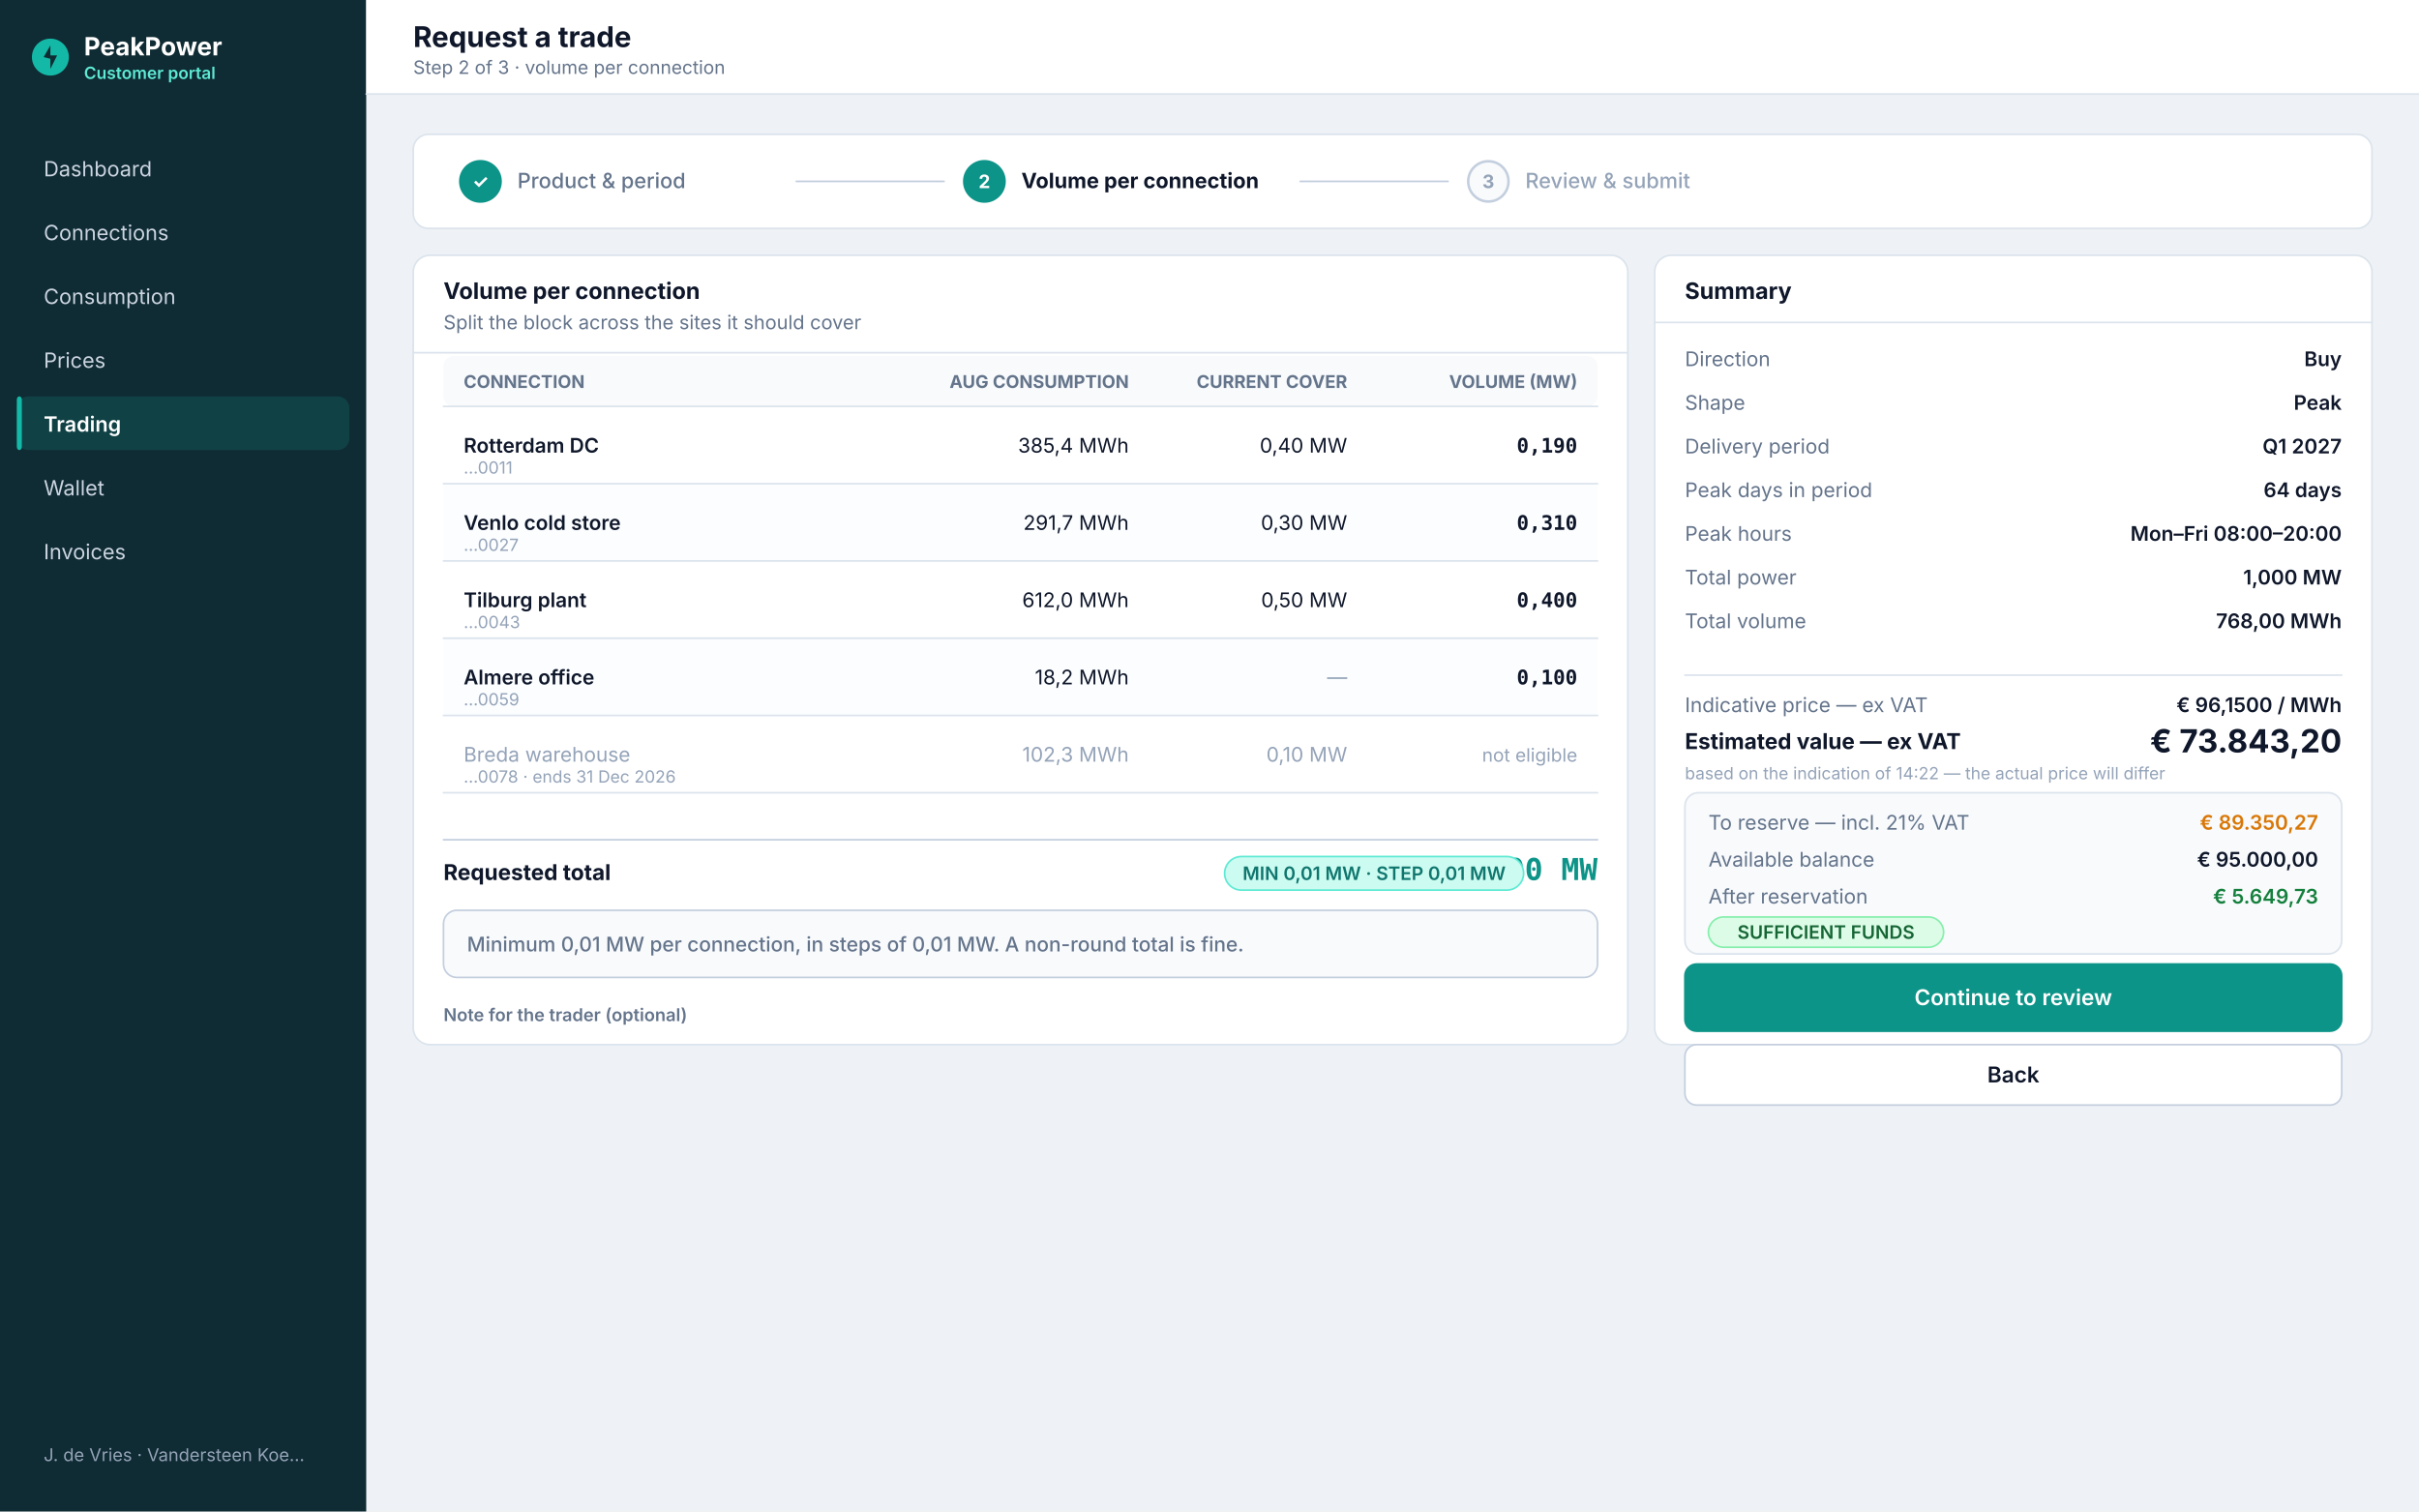
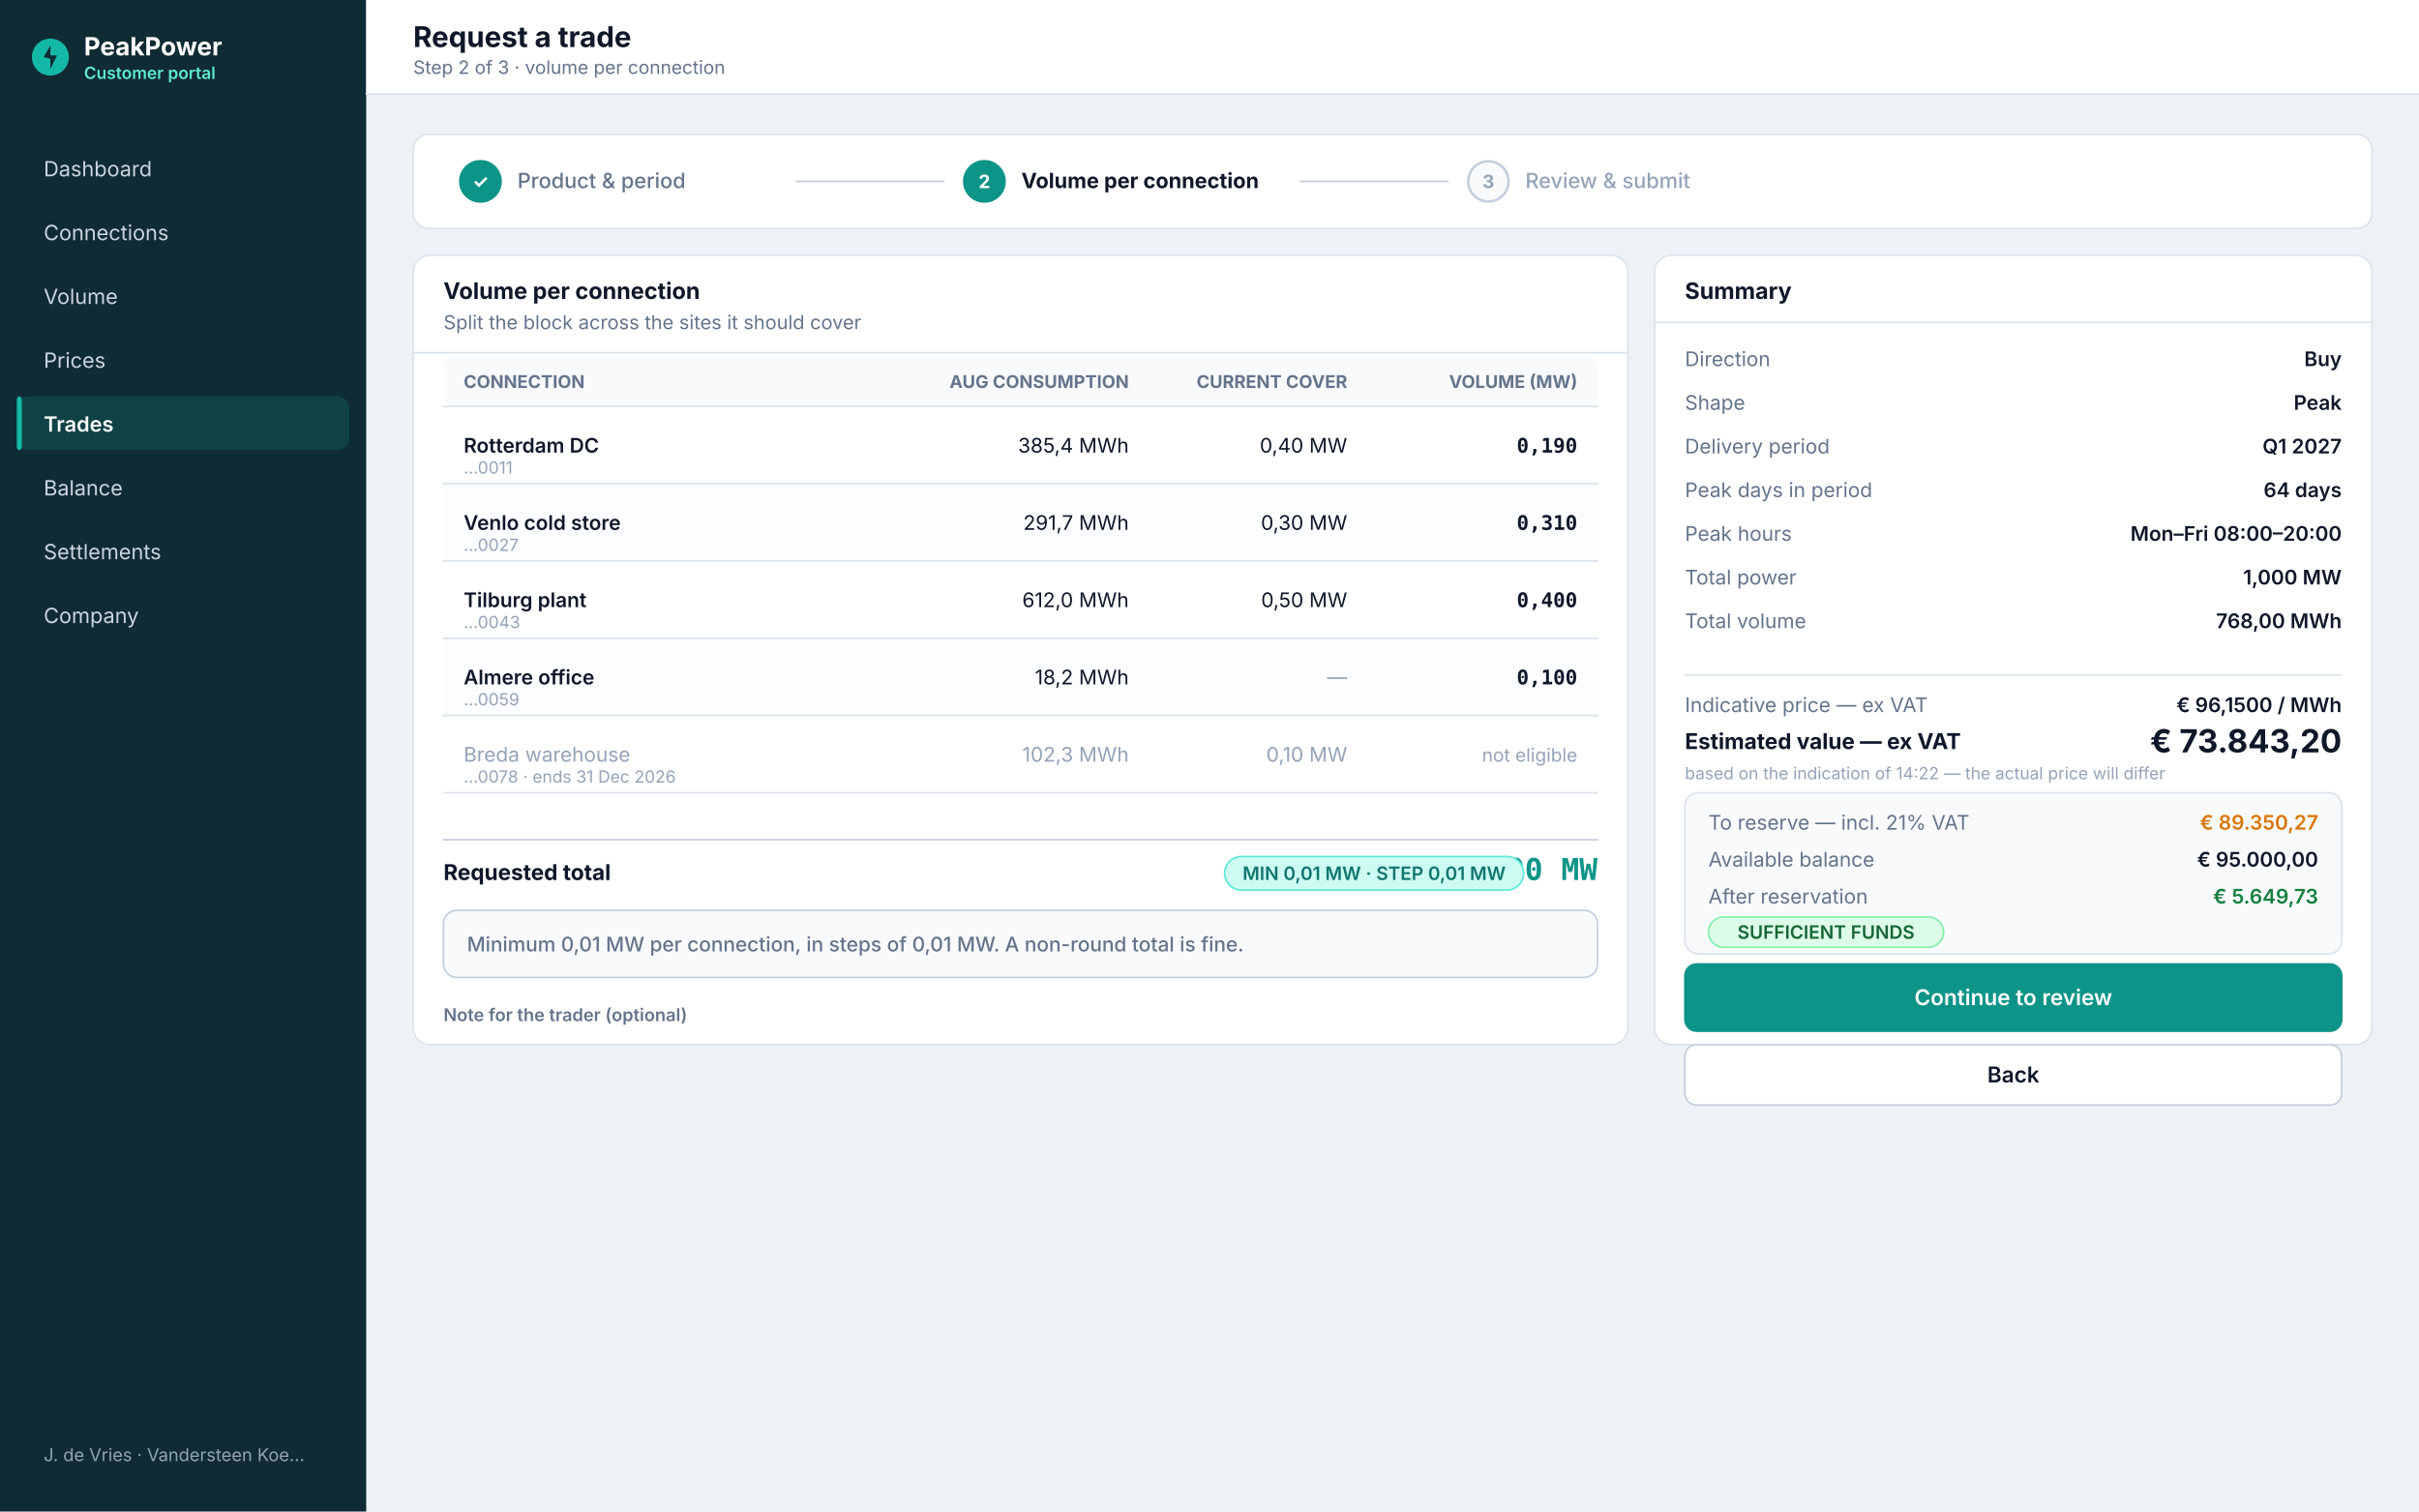
<svg xmlns="http://www.w3.org/2000/svg" viewBox="0 0 1440 900" width="1440" height="900" role="img" aria-label="Customer portal — trade request wizard">
  <rect x="0" y="0" width="1440" height="900" rx="0" fill="#eef2f6" stroke="none" />
  <rect x="0" y="0" width="218" height="900" rx="0" fill="#0f2b33" stroke="none" />
  <g>
    <circle cx="30" cy="34" r="11" fill="#14b8a6" stroke="none" stroke-width="1" />
    <path d="M 26 34 L 30 27 L 30 33 L 34 33 L 30 41 L 30 35 Z" fill="#0f2b33" stroke="none" stroke-width="2" stroke-linejoin="round" stroke-linecap="round" />
  </g>
  <text x="50" y="33" font-family="Inter, 'Segoe UI', -apple-system, BlinkMacSystemFont, 'Helvetica Neue', Arial, sans-serif" font-size="15" fill="#ffffff" font-weight="700" text-anchor="start">PeakPower</text>
  <text x="50" y="47" font-family="Inter, 'Segoe UI', -apple-system, BlinkMacSystemFont, 'Helvetica Neue', Arial, sans-serif" font-size="10" fill="#5eead4" font-weight="600" text-anchor="start">Customer portal</text>
  <text x="26" y="105" font-family="Inter, 'Segoe UI', -apple-system, BlinkMacSystemFont, 'Helvetica Neue', Arial, sans-serif" font-size="12.5" fill="#cbd5e1" font-weight="400" text-anchor="start">Dashboard</text>
  <text x="26" y="143" font-family="Inter, 'Segoe UI', -apple-system, BlinkMacSystemFont, 'Helvetica Neue', Arial, sans-serif" font-size="12.5" fill="#cbd5e1" font-weight="400" text-anchor="start">Connections</text>
-   <text x="26" y="181" font-family="Inter, 'Segoe UI', -apple-system, BlinkMacSystemFont, 'Helvetica Neue', Arial, sans-serif" font-size="12.5" fill="#cbd5e1" font-weight="400" text-anchor="start">Consumption</text>
+   <text x="26" y="181" font-family="Inter, 'Segoe UI', -apple-system, BlinkMacSystemFont, 'Helvetica Neue', Arial, sans-serif" font-size="12.5" fill="#cbd5e1" font-weight="400" text-anchor="start">Volume</text>
  <text x="26" y="219" font-family="Inter, 'Segoe UI', -apple-system, BlinkMacSystemFont, 'Helvetica Neue', Arial, sans-serif" font-size="12.5" fill="#cbd5e1" font-weight="400" text-anchor="start">Prices</text>
  <rect x="10" y="236" width="198" height="32" rx="7" fill="rgba(20,184,166,0.16)" stroke="none" />
  <rect x="10" y="236" width="3" height="32" rx="2" fill="#14b8a6" stroke="none" />
-   <text x="26" y="257" font-family="Inter, 'Segoe UI', -apple-system, BlinkMacSystemFont, 'Helvetica Neue', Arial, sans-serif" font-size="12.5" fill="#ffffff" font-weight="600" text-anchor="start">Trading</text>
-   <text x="26" y="295" font-family="Inter, 'Segoe UI', -apple-system, BlinkMacSystemFont, 'Helvetica Neue', Arial, sans-serif" font-size="12.5" fill="#cbd5e1" font-weight="400" text-anchor="start">Wallet</text>
-   <text x="26" y="333" font-family="Inter, 'Segoe UI', -apple-system, BlinkMacSystemFont, 'Helvetica Neue', Arial, sans-serif" font-size="12.5" fill="#cbd5e1" font-weight="400" text-anchor="start">Invoices</text>
+   <text x="26" y="257" font-family="Inter, 'Segoe UI', -apple-system, BlinkMacSystemFont, 'Helvetica Neue', Arial, sans-serif" font-size="12.5" fill="#ffffff" font-weight="600" text-anchor="start">Trades</text>
+   <text x="26" y="295" font-family="Inter, 'Segoe UI', -apple-system, BlinkMacSystemFont, 'Helvetica Neue', Arial, sans-serif" font-size="12.5" fill="#cbd5e1" font-weight="400" text-anchor="start">Balance</text>
+   <text x="26" y="333" font-family="Inter, 'Segoe UI', -apple-system, BlinkMacSystemFont, 'Helvetica Neue', Arial, sans-serif" font-size="12.5" fill="#cbd5e1" font-weight="400" text-anchor="start">Settlements</text>
+   <text x="26" y="371" font-family="Inter, 'Segoe UI', -apple-system, BlinkMacSystemFont, 'Helvetica Neue', Arial, sans-serif" font-size="12.5" fill="#cbd5e1" font-weight="400" text-anchor="start">Company</text>
  <text x="26" y="870" font-family="Inter, 'Segoe UI', -apple-system, BlinkMacSystemFont, 'Helvetica Neue', Arial, sans-serif" font-size="10.5" fill="#94a3b8" font-weight="400" text-anchor="start">J. de Vries · Vandersteen Koe…</text>
  <rect x="218" y="0" width="1222" height="56" rx="0" fill="#ffffff" stroke="none" />
  <line x1="218" y1="56" x2="1440" y2="56" stroke="#dbe3ec" stroke-width="1" stroke-linecap="round" />
  <text x="246" y="28" font-family="Inter, 'Segoe UI', -apple-system, BlinkMacSystemFont, 'Helvetica Neue', Arial, sans-serif" font-size="17" fill="#0f172a" font-weight="700" text-anchor="start">Request a trade</text>
  <text x="246" y="44" font-family="Inter, 'Segoe UI', -apple-system, BlinkMacSystemFont, 'Helvetica Neue', Arial, sans-serif" font-size="11" fill="#64748b" font-weight="400" text-anchor="start">Step 2 of 3 · volume per connection</text>
  <rect x="246" y="80" width="1166" height="56" rx="9" fill="#ffffff" stroke="#dbe3ec" stroke-width="1" />
  <circle cx="286" cy="108" r="12" fill="#0d9488" stroke="#0d9488" stroke-width="1.5" />
  <text x="286" y="112" font-family="Inter, 'Segoe UI', -apple-system, BlinkMacSystemFont, 'Helvetica Neue', Arial, sans-serif" font-size="11" fill="#fff" font-weight="700" text-anchor="middle">✓</text>
  <text x="308" y="112" font-family="Inter, 'Segoe UI', -apple-system, BlinkMacSystemFont, 'Helvetica Neue', Arial, sans-serif" font-size="12.5" fill="#64748b" font-weight="500" text-anchor="start">Product &amp; period</text>
  <line x1="474" y1="108" x2="562" y2="108" stroke="#c3cede" stroke-width="1" stroke-linecap="round" />
  <circle cx="586" cy="108" r="12" fill="#0d9488" stroke="#0d9488" stroke-width="1.5" />
  <text x="586" y="112" font-family="Inter, 'Segoe UI', -apple-system, BlinkMacSystemFont, 'Helvetica Neue', Arial, sans-serif" font-size="11" fill="#fff" font-weight="700" text-anchor="middle">2</text>
  <text x="608" y="112" font-family="Inter, 'Segoe UI', -apple-system, BlinkMacSystemFont, 'Helvetica Neue', Arial, sans-serif" font-size="12.5" fill="#0f172a" font-weight="700" text-anchor="start">Volume per connection</text>
  <line x1="774" y1="108" x2="862" y2="108" stroke="#c3cede" stroke-width="1" stroke-linecap="round" />
  <circle cx="886" cy="108" r="12" fill="#f8fafc" stroke="#c3cede" stroke-width="1.5" />
  <text x="886" y="112" font-family="Inter, 'Segoe UI', -apple-system, BlinkMacSystemFont, 'Helvetica Neue', Arial, sans-serif" font-size="11" fill="#94a3b8" font-weight="700" text-anchor="middle">3</text>
  <text x="908" y="112" font-family="Inter, 'Segoe UI', -apple-system, BlinkMacSystemFont, 'Helvetica Neue', Arial, sans-serif" font-size="12.5" fill="#94a3b8" font-weight="500" text-anchor="start">Review &amp; submit</text>
  <rect x="246" y="152" width="723" height="470" rx="10" fill="#ffffff" stroke="#dbe3ec" stroke-width="1" />
  <text x="264" y="178" font-family="Inter, 'Segoe UI', -apple-system, BlinkMacSystemFont, 'Helvetica Neue', Arial, sans-serif" font-size="13.5" fill="#0f172a" font-weight="700" text-anchor="start">Volume per connection</text>
  <text x="264" y="196" font-family="Inter, 'Segoe UI', -apple-system, BlinkMacSystemFont, 'Helvetica Neue', Arial, sans-serif" font-size="11.5" fill="#64748b" font-weight="400" text-anchor="start">Split the block across the sites it should cover</text>
  <line x1="246" y1="210" x2="969" y2="210" stroke="#dbe3ec" stroke-width="1" stroke-linecap="round" />
  <rect x="264" y="212" width="687" height="30" rx="6" fill="#f8fafc" stroke="none" />
  <text x="276" y="231" font-family="Inter, 'Segoe UI', -apple-system, BlinkMacSystemFont, 'Helvetica Neue', Arial, sans-serif" font-size="10.5" fill="#64748b" font-weight="700" text-anchor="start">CONNECTION</text>
  <text x="672" y="231" font-family="Inter, 'Segoe UI', -apple-system, BlinkMacSystemFont, 'Helvetica Neue', Arial, sans-serif" font-size="10.5" fill="#64748b" font-weight="700" text-anchor="end">AUG CONSUMPTION</text>
  <text x="802" y="231" font-family="Inter, 'Segoe UI', -apple-system, BlinkMacSystemFont, 'Helvetica Neue', Arial, sans-serif" font-size="10.5" fill="#64748b" font-weight="700" text-anchor="end">CURRENT COVER</text>
  <text x="939" y="231" font-family="Inter, 'Segoe UI', -apple-system, BlinkMacSystemFont, 'Helvetica Neue', Arial, sans-serif" font-size="10.5" fill="#64748b" font-weight="700" text-anchor="end">VOLUME (MW)</text>
  <line x1="264" y1="242" x2="951" y2="242" stroke="#dbe3ec" stroke-width="1" stroke-linecap="round" />
  <text x="276" y="269.5" font-family="Inter, 'Segoe UI', -apple-system, BlinkMacSystemFont, 'Helvetica Neue', Arial, sans-serif" font-size="12" fill="#0f172a" font-weight="600" text-anchor="start">Rotterdam DC</text>
  <text x="276" y="282" font-family="Inter, 'Segoe UI', -apple-system, BlinkMacSystemFont, 'Helvetica Neue', Arial, sans-serif" font-size="10" fill="#94a3b8" font-weight="400" text-anchor="start">…0011</text>
  <text x="672" y="269.5" font-family="Inter, 'Segoe UI', -apple-system, BlinkMacSystemFont, 'Helvetica Neue', Arial, sans-serif" font-size="12" fill="#0f172a" font-weight="400" text-anchor="end">385,4 MWh</text>
  <text x="802" y="269.5" font-family="Inter, 'Segoe UI', -apple-system, BlinkMacSystemFont, 'Helvetica Neue', Arial, sans-serif" font-size="12" fill="#0f172a" font-weight="400" text-anchor="end">0,40 MW</text>
  <text x="939" y="269.5" font-family="'SF Mono', 'Cascadia Mono', Menlo, Consolas, monospace" font-size="12" fill="#0f172a" font-weight="700" text-anchor="end">0,190</text>
  <rect x="264" y="288" width="687" height="46" rx="0" fill="#fbfdff" stroke="none" />
  <line x1="264" y1="288" x2="951" y2="288" stroke="#dbe3ec" stroke-width="1" stroke-linecap="round" />
  <text x="276" y="315.5" font-family="Inter, 'Segoe UI', -apple-system, BlinkMacSystemFont, 'Helvetica Neue', Arial, sans-serif" font-size="12" fill="#0f172a" font-weight="600" text-anchor="start">Venlo cold store</text>
  <text x="276" y="328" font-family="Inter, 'Segoe UI', -apple-system, BlinkMacSystemFont, 'Helvetica Neue', Arial, sans-serif" font-size="10" fill="#94a3b8" font-weight="400" text-anchor="start">…0027</text>
  <text x="672" y="315.5" font-family="Inter, 'Segoe UI', -apple-system, BlinkMacSystemFont, 'Helvetica Neue', Arial, sans-serif" font-size="12" fill="#0f172a" font-weight="400" text-anchor="end">291,7 MWh</text>
  <text x="802" y="315.5" font-family="Inter, 'Segoe UI', -apple-system, BlinkMacSystemFont, 'Helvetica Neue', Arial, sans-serif" font-size="12" fill="#0f172a" font-weight="400" text-anchor="end">0,30 MW</text>
  <text x="939" y="315.5" font-family="'SF Mono', 'Cascadia Mono', Menlo, Consolas, monospace" font-size="12" fill="#0f172a" font-weight="700" text-anchor="end">0,310</text>
  <line x1="264" y1="334" x2="951" y2="334" stroke="#dbe3ec" stroke-width="1" stroke-linecap="round" />
  <text x="276" y="361.5" font-family="Inter, 'Segoe UI', -apple-system, BlinkMacSystemFont, 'Helvetica Neue', Arial, sans-serif" font-size="12" fill="#0f172a" font-weight="600" text-anchor="start">Tilburg plant</text>
  <text x="276" y="374" font-family="Inter, 'Segoe UI', -apple-system, BlinkMacSystemFont, 'Helvetica Neue', Arial, sans-serif" font-size="10" fill="#94a3b8" font-weight="400" text-anchor="start">…0043</text>
  <text x="672" y="361.5" font-family="Inter, 'Segoe UI', -apple-system, BlinkMacSystemFont, 'Helvetica Neue', Arial, sans-serif" font-size="12" fill="#0f172a" font-weight="400" text-anchor="end">612,0 MWh</text>
  <text x="802" y="361.5" font-family="Inter, 'Segoe UI', -apple-system, BlinkMacSystemFont, 'Helvetica Neue', Arial, sans-serif" font-size="12" fill="#0f172a" font-weight="400" text-anchor="end">0,50 MW</text>
  <text x="939" y="361.5" font-family="'SF Mono', 'Cascadia Mono', Menlo, Consolas, monospace" font-size="12" fill="#0f172a" font-weight="700" text-anchor="end">0,400</text>
  <rect x="264" y="380" width="687" height="46" rx="0" fill="#fbfdff" stroke="none" />
  <line x1="264" y1="380" x2="951" y2="380" stroke="#dbe3ec" stroke-width="1" stroke-linecap="round" />
  <text x="276" y="407.5" font-family="Inter, 'Segoe UI', -apple-system, BlinkMacSystemFont, 'Helvetica Neue', Arial, sans-serif" font-size="12" fill="#0f172a" font-weight="600" text-anchor="start">Almere office</text>
  <text x="276" y="420" font-family="Inter, 'Segoe UI', -apple-system, BlinkMacSystemFont, 'Helvetica Neue', Arial, sans-serif" font-size="10" fill="#94a3b8" font-weight="400" text-anchor="start">…0059</text>
  <text x="672" y="407.5" font-family="Inter, 'Segoe UI', -apple-system, BlinkMacSystemFont, 'Helvetica Neue', Arial, sans-serif" font-size="12" fill="#0f172a" font-weight="400" text-anchor="end">18,2 MWh</text>
  <text x="802" y="407.5" font-family="Inter, 'Segoe UI', -apple-system, BlinkMacSystemFont, 'Helvetica Neue', Arial, sans-serif" font-size="12" fill="#94a3b8" font-weight="400" text-anchor="end">—</text>
  <text x="939" y="407.5" font-family="'SF Mono', 'Cascadia Mono', Menlo, Consolas, monospace" font-size="12" fill="#0f172a" font-weight="700" text-anchor="end">0,100</text>
  <line x1="264" y1="426" x2="951" y2="426" stroke="#dbe3ec" stroke-width="1" stroke-linecap="round" />
  <text x="276" y="453.5" font-family="Inter, 'Segoe UI', -apple-system, BlinkMacSystemFont, 'Helvetica Neue', Arial, sans-serif" font-size="12" fill="#94a3b8" font-weight="400" text-anchor="start">Breda warehouse</text>
  <text x="276" y="466" font-family="Inter, 'Segoe UI', -apple-system, BlinkMacSystemFont, 'Helvetica Neue', Arial, sans-serif" font-size="10" fill="#94a3b8" font-weight="400" text-anchor="start">…0078 · ends 31 Dec 2026</text>
  <text x="672" y="453.5" font-family="Inter, 'Segoe UI', -apple-system, BlinkMacSystemFont, 'Helvetica Neue', Arial, sans-serif" font-size="12" fill="#94a3b8" font-weight="400" text-anchor="end">102,3 MWh</text>
  <text x="802" y="453.5" font-family="Inter, 'Segoe UI', -apple-system, BlinkMacSystemFont, 'Helvetica Neue', Arial, sans-serif" font-size="12" fill="#94a3b8" font-weight="400" text-anchor="end">0,10 MW</text>
  <text x="939" y="453.5" font-family="Inter, 'Segoe UI', -apple-system, BlinkMacSystemFont, 'Helvetica Neue', Arial, sans-serif" font-size="11" fill="#94a3b8" font-weight="400" text-anchor="end">not eligible</text>
  <line x1="264" y1="472" x2="951" y2="472" stroke="#dbe3ec" stroke-width="1" stroke-linecap="round" />
  <line x1="264" y1="500" x2="951" y2="500" stroke="#c3cede" stroke-width="1" stroke-linecap="round" />
  <text x="264" y="524" font-family="Inter, 'Segoe UI', -apple-system, BlinkMacSystemFont, 'Helvetica Neue', Arial, sans-serif" font-size="13" fill="#0f172a" font-weight="700" text-anchor="start">Requested total</text>
  <text x="951" y="524" font-family="'SF Mono', 'Cascadia Mono', Menlo, Consolas, monospace" font-size="18" fill="#0d9488" font-weight="700" text-anchor="end">1,000 MW</text>
  <rect x="729" y="510" width="178" height="20" rx="10" fill="#ccfbf1" stroke="#5eead4" stroke-width="1" />
  <text x="818" y="523.96" font-family="Inter, 'Segoe UI', -apple-system, BlinkMacSystemFont, 'Helvetica Neue', Arial, sans-serif" font-size="11" fill="#0f766e" font-weight="600" text-anchor="middle">MIN 0,01 MW · STEP 0,01 MW</text>
  <rect x="264" y="542" width="687" height="40" rx="8" fill="#f8fafc" stroke="#c3cede" stroke-width="1" />
  <text x="278" y="566.5" font-family="Inter, 'Segoe UI', -apple-system, BlinkMacSystemFont, 'Helvetica Neue', Arial, sans-serif" font-size="12" fill="#64748b" font-weight="500" text-anchor="start">Minimum 0,01 MW per connection, in steps of 0,01 MW. A non-round total is fine.</text>
  <text x="264" y="608" font-family="Inter, 'Segoe UI', -apple-system, BlinkMacSystemFont, 'Helvetica Neue', Arial, sans-serif" font-size="10.5" fill="#64748b" font-weight="600" text-anchor="start">Note for the trader (optional)</text>
  <rect x="985" y="152" width="427" height="470" rx="10" fill="#ffffff" stroke="#dbe3ec" stroke-width="1" />
  <text x="1003" y="178" font-family="Inter, 'Segoe UI', -apple-system, BlinkMacSystemFont, 'Helvetica Neue', Arial, sans-serif" font-size="13.5" fill="#0f172a" font-weight="700" text-anchor="start">Summary</text>
  <line x1="985" y1="192" x2="1412" y2="192" stroke="#dbe3ec" stroke-width="1" stroke-linecap="round" />
  <text x="1003" y="218" font-family="Inter, 'Segoe UI', -apple-system, BlinkMacSystemFont, 'Helvetica Neue', Arial, sans-serif" font-size="12" fill="#64748b" font-weight="400" text-anchor="start">Direction</text>
  <text x="1394" y="218" font-family="Inter, 'Segoe UI', -apple-system, BlinkMacSystemFont, 'Helvetica Neue', Arial, sans-serif" font-size="12" fill="#0f172a" font-weight="600" text-anchor="end">Buy</text>
  <text x="1003" y="244" font-family="Inter, 'Segoe UI', -apple-system, BlinkMacSystemFont, 'Helvetica Neue', Arial, sans-serif" font-size="12" fill="#64748b" font-weight="400" text-anchor="start">Shape</text>
  <text x="1394" y="244" font-family="Inter, 'Segoe UI', -apple-system, BlinkMacSystemFont, 'Helvetica Neue', Arial, sans-serif" font-size="12" fill="#0f172a" font-weight="600" text-anchor="end">Peak</text>
  <text x="1003" y="270" font-family="Inter, 'Segoe UI', -apple-system, BlinkMacSystemFont, 'Helvetica Neue', Arial, sans-serif" font-size="12" fill="#64748b" font-weight="400" text-anchor="start">Delivery period</text>
  <text x="1394" y="270" font-family="Inter, 'Segoe UI', -apple-system, BlinkMacSystemFont, 'Helvetica Neue', Arial, sans-serif" font-size="12" fill="#0f172a" font-weight="600" text-anchor="end">Q1 2027</text>
  <text x="1003" y="296" font-family="Inter, 'Segoe UI', -apple-system, BlinkMacSystemFont, 'Helvetica Neue', Arial, sans-serif" font-size="12" fill="#64748b" font-weight="400" text-anchor="start">Peak days in period</text>
  <text x="1394" y="296" font-family="Inter, 'Segoe UI', -apple-system, BlinkMacSystemFont, 'Helvetica Neue', Arial, sans-serif" font-size="12" fill="#0f172a" font-weight="600" text-anchor="end">64 days</text>
  <text x="1003" y="322" font-family="Inter, 'Segoe UI', -apple-system, BlinkMacSystemFont, 'Helvetica Neue', Arial, sans-serif" font-size="12" fill="#64748b" font-weight="400" text-anchor="start">Peak hours</text>
  <text x="1394" y="322" font-family="Inter, 'Segoe UI', -apple-system, BlinkMacSystemFont, 'Helvetica Neue', Arial, sans-serif" font-size="12" fill="#0f172a" font-weight="600" text-anchor="end">Mon–Fri 08:00–20:00</text>
  <text x="1003" y="348" font-family="Inter, 'Segoe UI', -apple-system, BlinkMacSystemFont, 'Helvetica Neue', Arial, sans-serif" font-size="12" fill="#64748b" font-weight="400" text-anchor="start">Total power</text>
  <text x="1394" y="348" font-family="Inter, 'Segoe UI', -apple-system, BlinkMacSystemFont, 'Helvetica Neue', Arial, sans-serif" font-size="12" fill="#0f172a" font-weight="600" text-anchor="end">1,000 MW</text>
  <text x="1003" y="374" font-family="Inter, 'Segoe UI', -apple-system, BlinkMacSystemFont, 'Helvetica Neue', Arial, sans-serif" font-size="12" fill="#64748b" font-weight="400" text-anchor="start">Total volume</text>
  <text x="1394" y="374" font-family="Inter, 'Segoe UI', -apple-system, BlinkMacSystemFont, 'Helvetica Neue', Arial, sans-serif" font-size="12" fill="#0f172a" font-weight="600" text-anchor="end">768,00 MWh</text>
  <line x1="1003" y1="402" x2="1394" y2="402" stroke="#dbe3ec" stroke-width="1" stroke-linecap="round" />
  <text x="1003" y="424" font-family="Inter, 'Segoe UI', -apple-system, BlinkMacSystemFont, 'Helvetica Neue', Arial, sans-serif" font-size="12" fill="#64748b" font-weight="400" text-anchor="start">Indicative price — ex VAT</text>
  <text x="1394" y="424" font-family="Inter, 'Segoe UI', -apple-system, BlinkMacSystemFont, 'Helvetica Neue', Arial, sans-serif" font-size="12" fill="#0f172a" font-weight="600" text-anchor="end">€ 96,1500 / MWh</text>
  <text x="1003" y="446" font-family="Inter, 'Segoe UI', -apple-system, BlinkMacSystemFont, 'Helvetica Neue', Arial, sans-serif" font-size="13" fill="#0f172a" font-weight="700" text-anchor="start">Estimated value — ex VAT</text>
  <text x="1394" y="448" font-family="Inter, 'Segoe UI', -apple-system, BlinkMacSystemFont, 'Helvetica Neue', Arial, sans-serif" font-size="19" fill="#0f172a" font-weight="700" text-anchor="end">€ 73.843,20</text>
  <text x="1003" y="464" font-family="Inter, 'Segoe UI', -apple-system, BlinkMacSystemFont, 'Helvetica Neue', Arial, sans-serif" font-size="10" fill="#94a3b8" font-weight="400" text-anchor="start">based on the indication of 14:22 — the actual price will differ</text>
  <rect x="1003" y="472" width="391" height="96" rx="8" fill="#f8fafc" stroke="#dbe3ec" stroke-width="1" />
  <text x="1017" y="494" font-family="Inter, 'Segoe UI', -apple-system, BlinkMacSystemFont, 'Helvetica Neue', Arial, sans-serif" font-size="12" fill="#64748b" font-weight="400" text-anchor="start">To reserve — incl. 21% VAT</text>
  <text x="1380" y="494" font-family="Inter, 'Segoe UI', -apple-system, BlinkMacSystemFont, 'Helvetica Neue', Arial, sans-serif" font-size="12" fill="#d97706" font-weight="600" text-anchor="end">€ 89.350,27</text>
  <text x="1017" y="516" font-family="Inter, 'Segoe UI', -apple-system, BlinkMacSystemFont, 'Helvetica Neue', Arial, sans-serif" font-size="12" fill="#64748b" font-weight="400" text-anchor="start">Available balance</text>
  <text x="1380" y="516" font-family="Inter, 'Segoe UI', -apple-system, BlinkMacSystemFont, 'Helvetica Neue', Arial, sans-serif" font-size="12" fill="#0f172a" font-weight="600" text-anchor="end">€ 95.000,00</text>
  <text x="1017" y="538" font-family="Inter, 'Segoe UI', -apple-system, BlinkMacSystemFont, 'Helvetica Neue', Arial, sans-serif" font-size="12" fill="#64748b" font-weight="400" text-anchor="start">After reservation</text>
  <text x="1380" y="538" font-family="Inter, 'Segoe UI', -apple-system, BlinkMacSystemFont, 'Helvetica Neue', Arial, sans-serif" font-size="12" fill="#15803d" font-weight="600" text-anchor="end">€ 5.649,73</text>
  <rect x="1017" y="546" width="140" height="18" rx="9" fill="#dcfce7" stroke="#86efac" stroke-width="1" />
  <text x="1087" y="558.96" font-family="Inter, 'Segoe UI', -apple-system, BlinkMacSystemFont, 'Helvetica Neue', Arial, sans-serif" font-size="11" fill="#166534" font-weight="600" text-anchor="middle">SUFFICIENT FUNDS</text>
  <rect x="1003" y="574" width="391" height="40" rx="7" fill="#0d9488" stroke="#0d9488" stroke-width="1" />
  <text x="1198.5" y="598.5" font-family="Inter, 'Segoe UI', -apple-system, BlinkMacSystemFont, 'Helvetica Neue', Arial, sans-serif" font-size="13" fill="#ffffff" font-weight="600" text-anchor="middle">Continue to review</text>
  <rect x="1003" y="622" width="391" height="36" rx="7" fill="#ffffff" stroke="#c3cede" stroke-width="1" />
  <text x="1198.5" y="644.5" font-family="Inter, 'Segoe UI', -apple-system, BlinkMacSystemFont, 'Helvetica Neue', Arial, sans-serif" font-size="13" fill="#0f172a" font-weight="600" text-anchor="middle">Back</text>
</svg>
